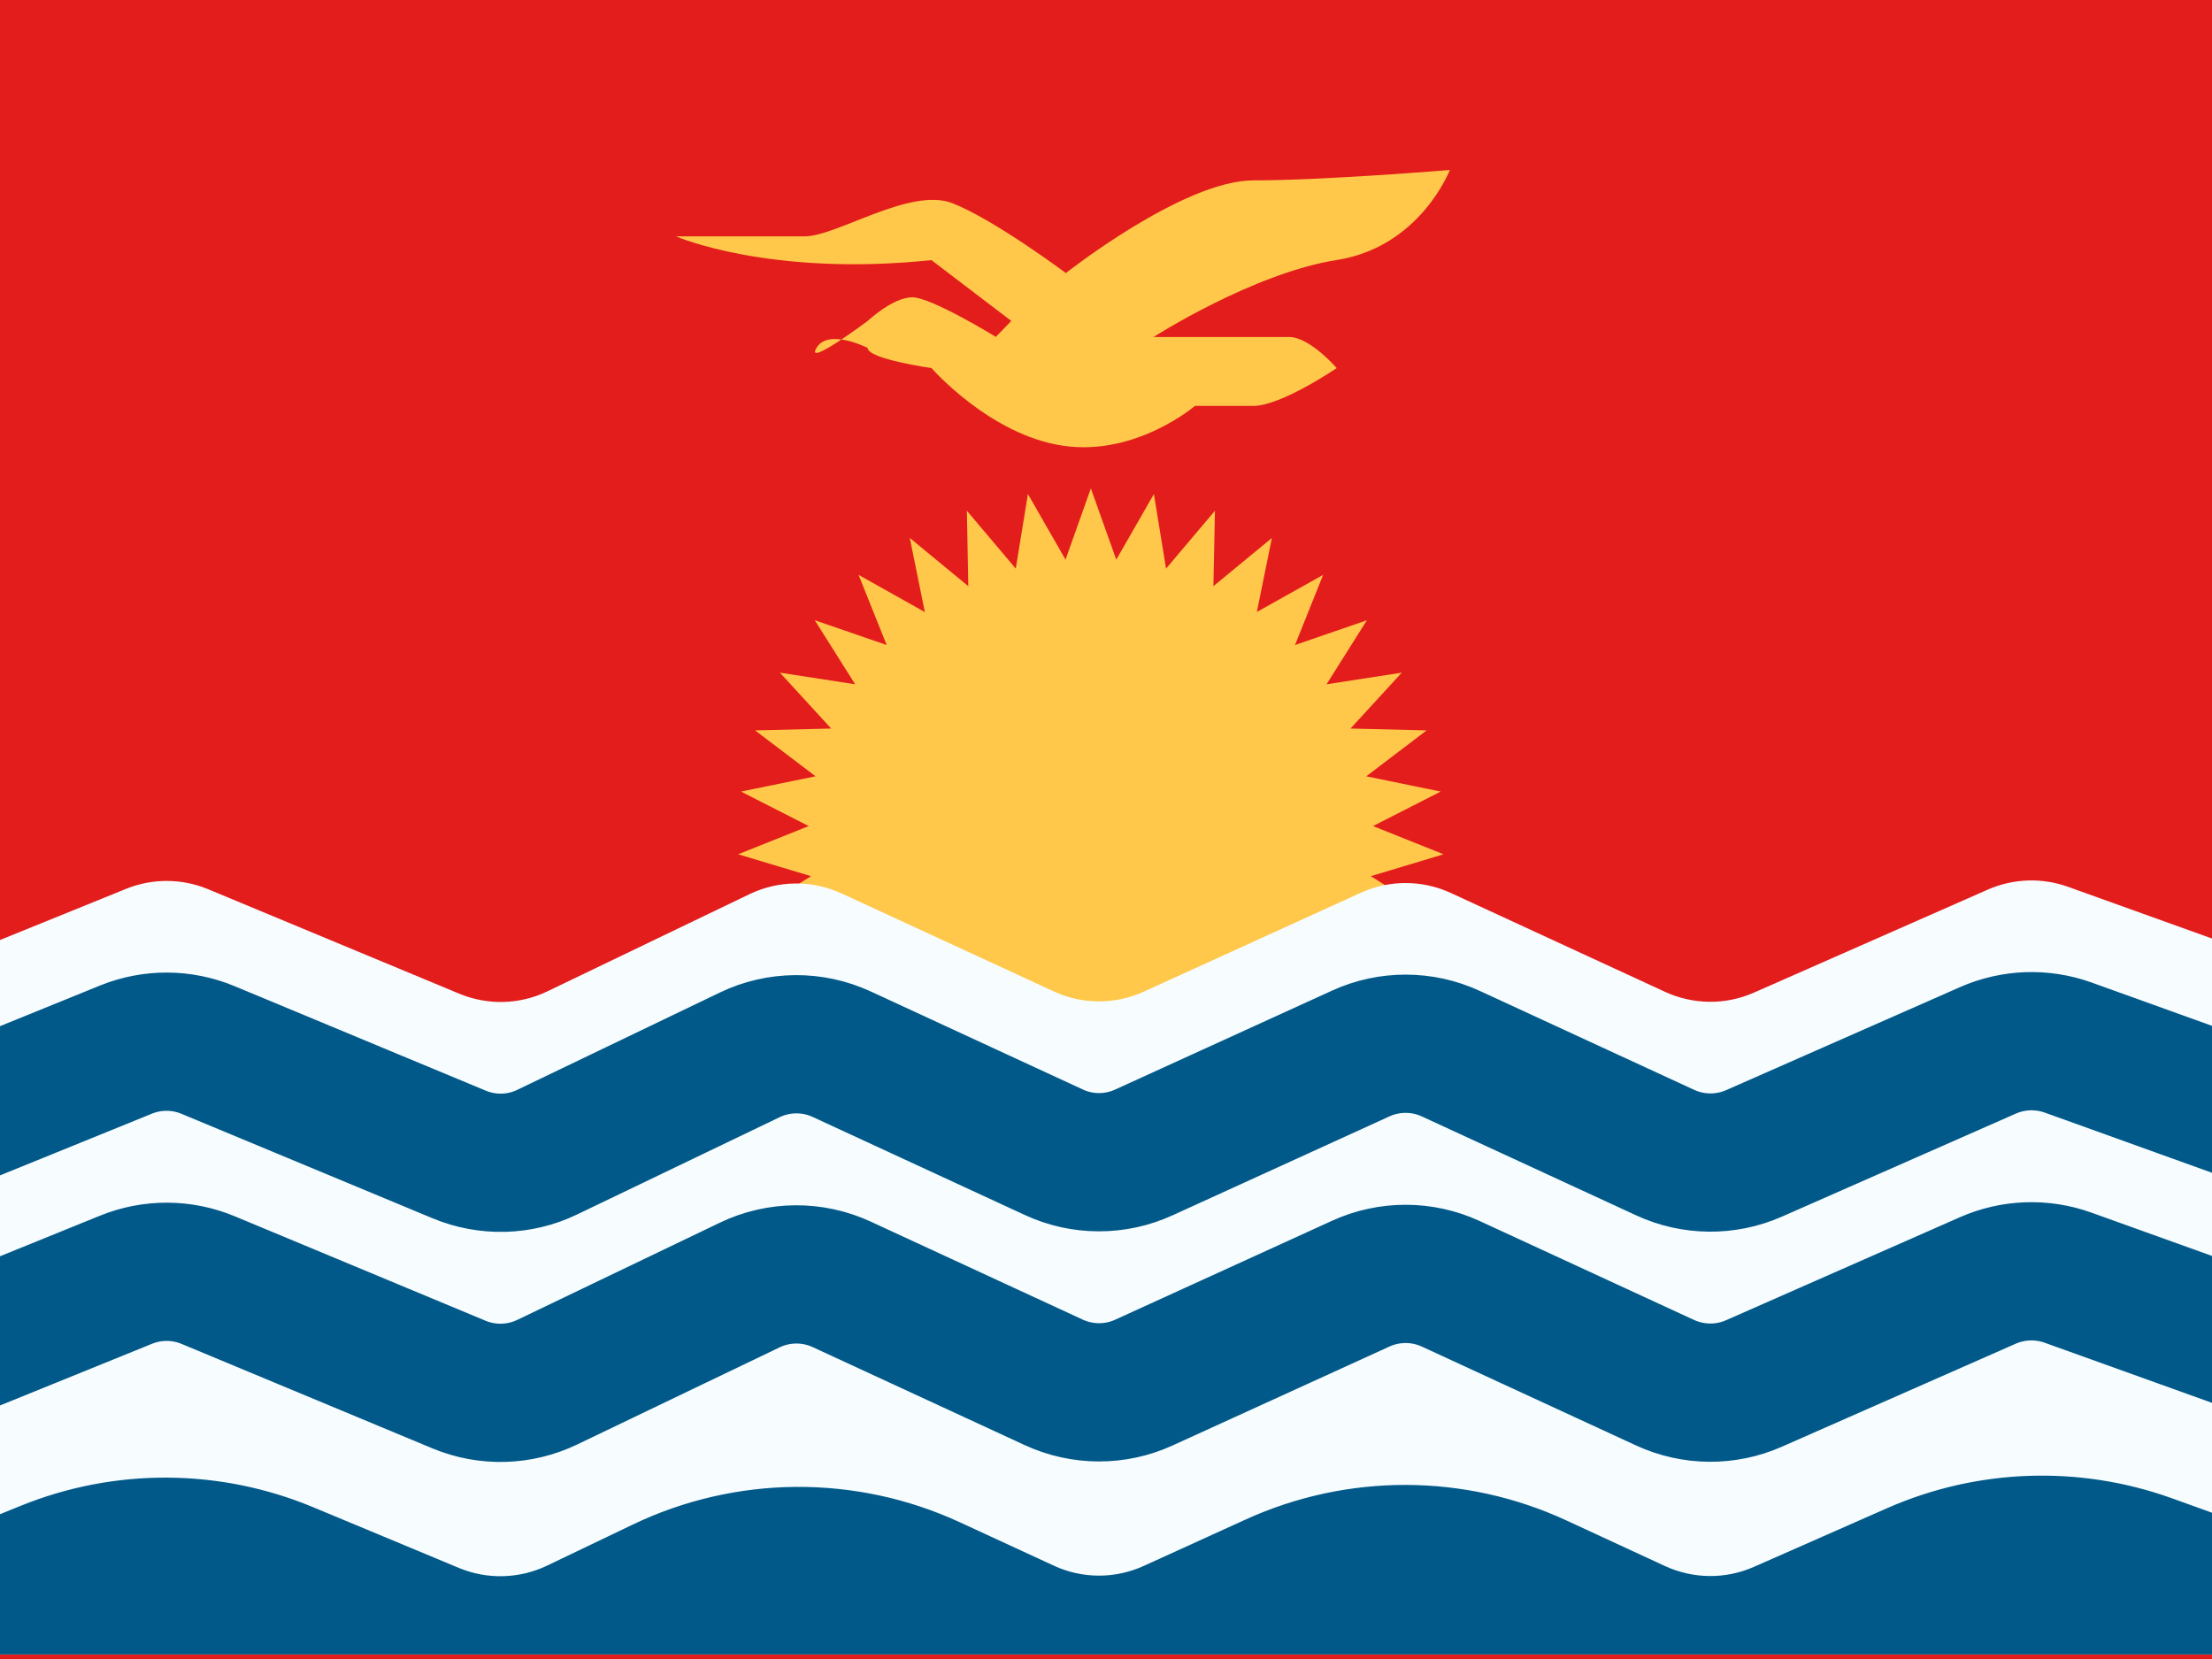
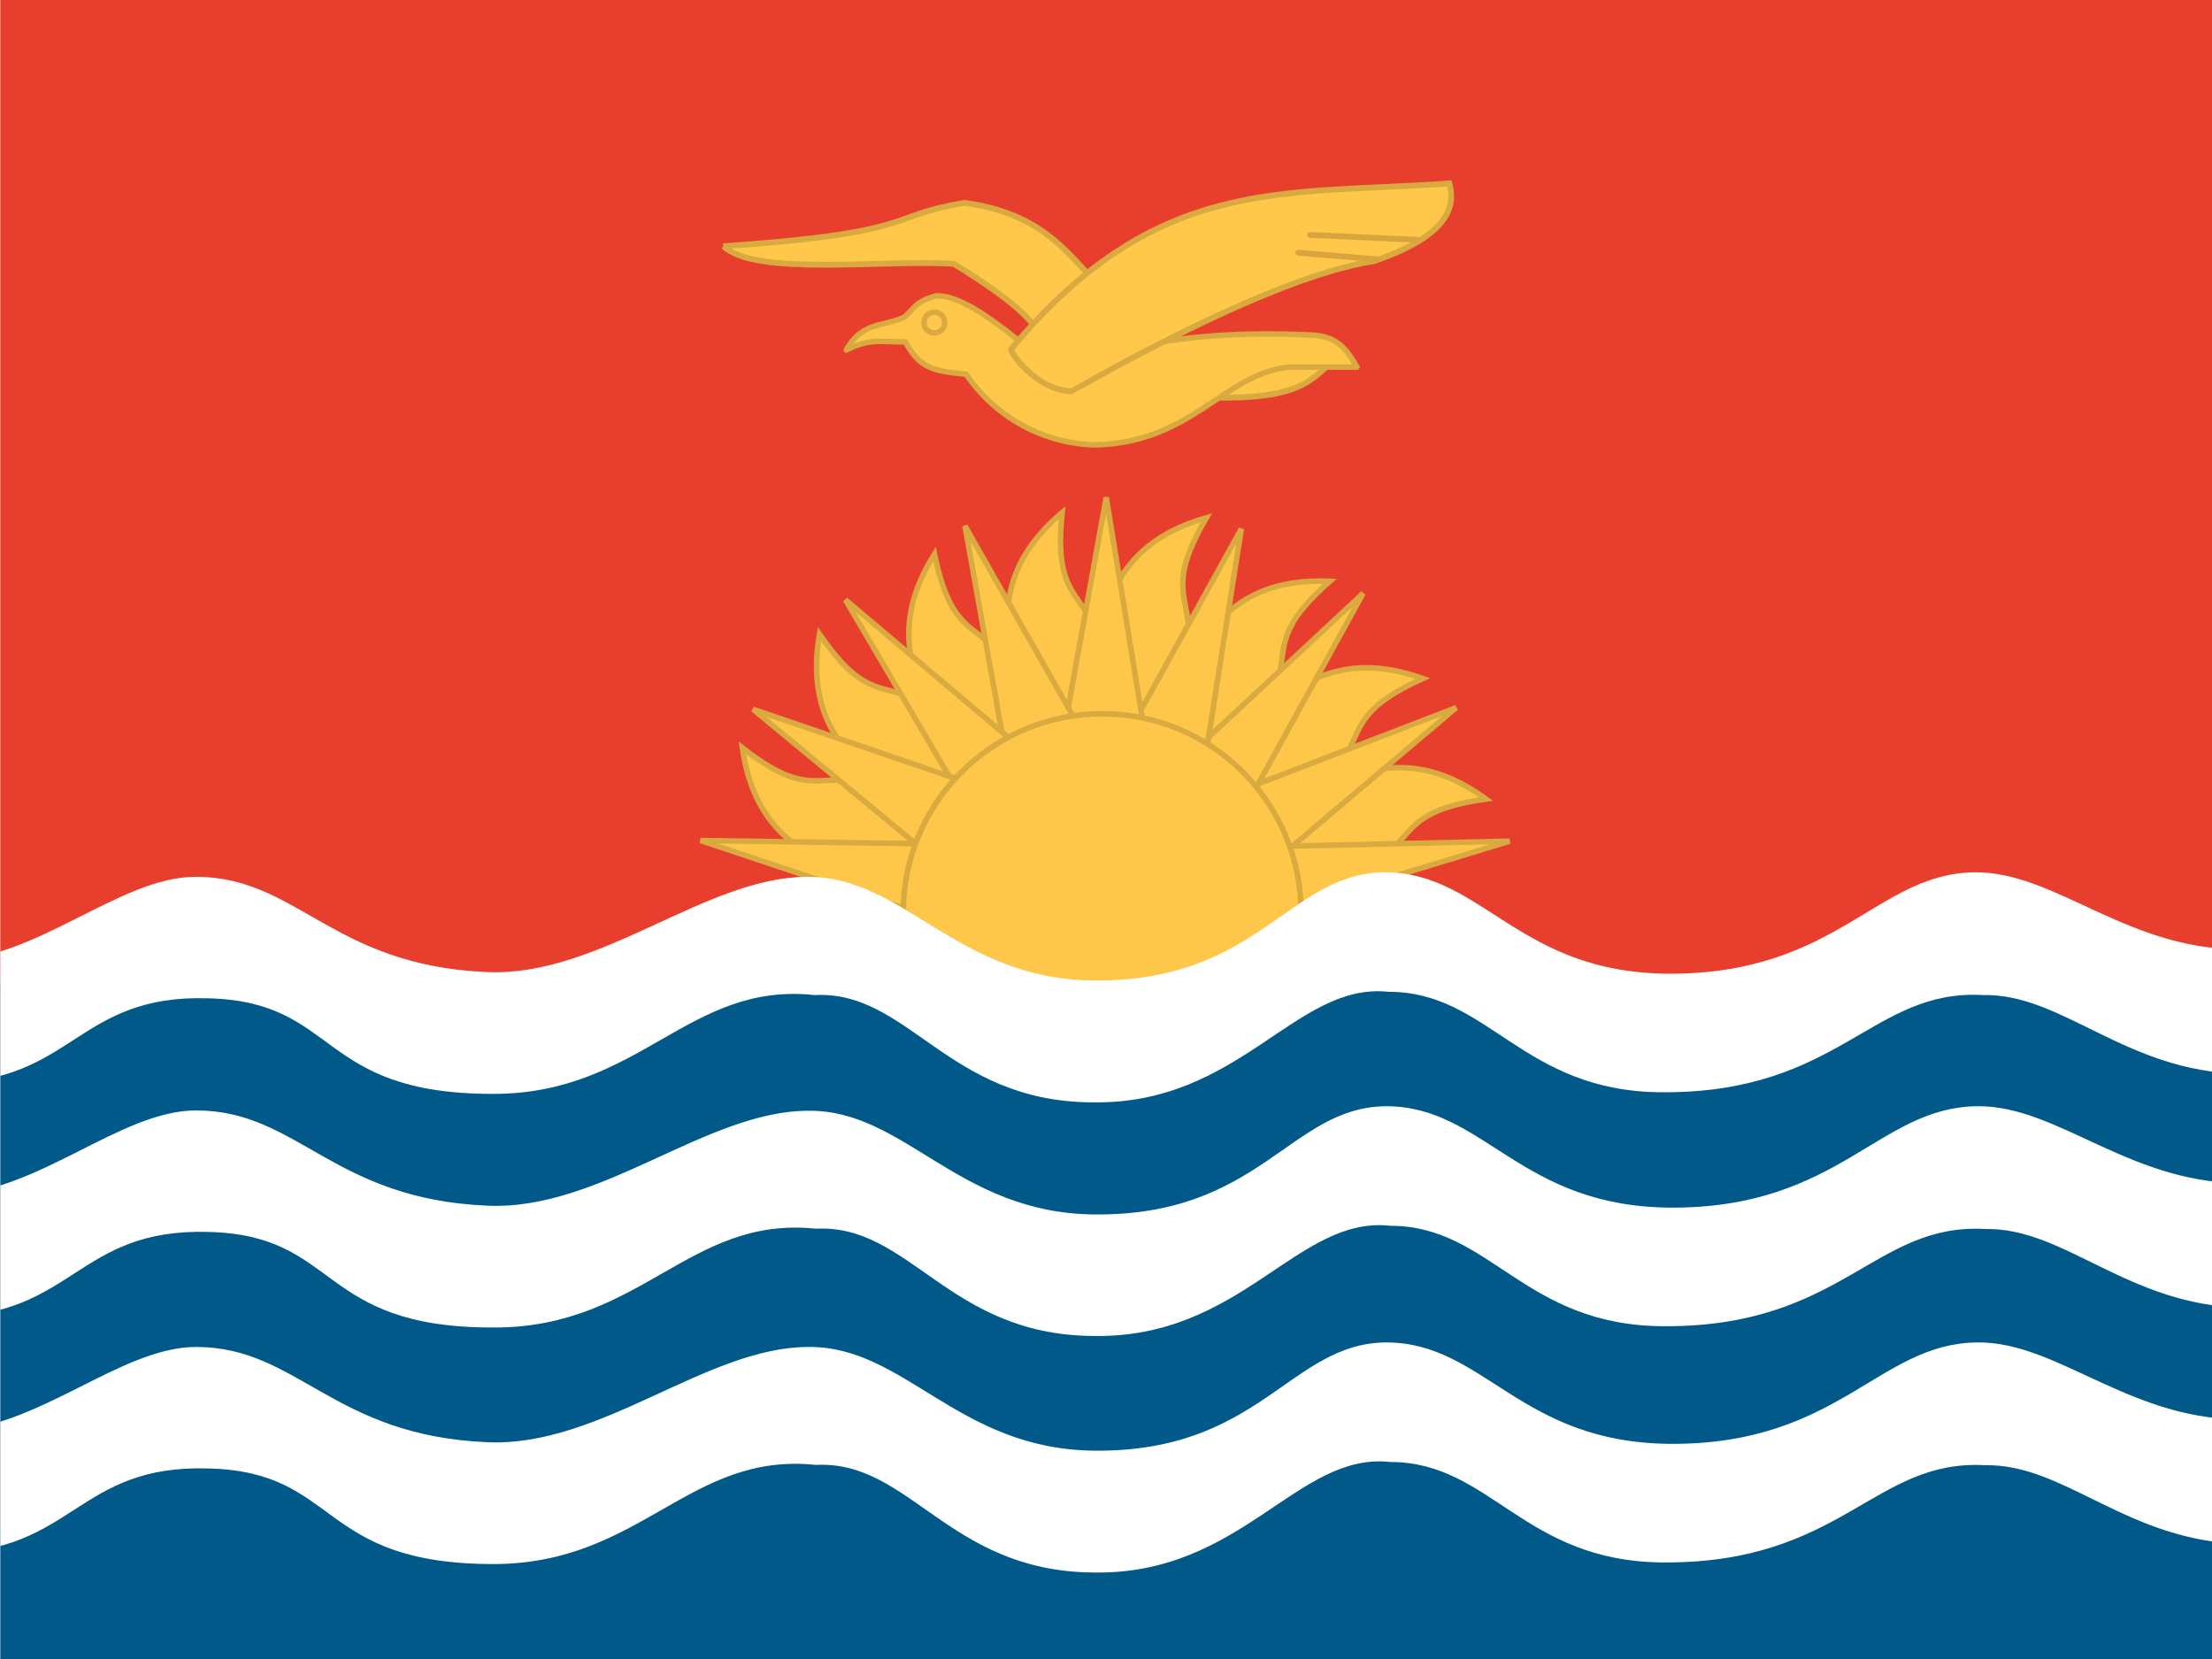
- <svg xmlns="http://www.w3.org/2000/svg" width="20" height="15" fill="none">
-   <mask id="a" width="20" height="15" x="0" y="0" maskUnits="userSpaceOnUse">
-     <path fill="#fff" d="M0 0h20v15H0z" />
-   </mask>
-   <g mask="url(#a)">
-     <path fill="#E31D1C" fill-rule="evenodd" d="M0 0v15h20V0H0z" clip-rule="evenodd" />
-     <mask id="b" width="20" height="15" x="0" y="0" maskUnits="userSpaceOnUse">
-       <path fill="#fff" fill-rule="evenodd" d="M0 0v15h20V0H0z" clip-rule="evenodd" />
-     </mask>
-     <g mask="url(#b)">
-       <path fill="#FFC84A" fill-rule="evenodd" d="m9.577 10.736.286-.62.286.62.17-.662.393.56.049-.68.487.48-.075-.677.566.387-.196-.654.627.28-.31-.609.667.165-.415-.543.686.044-.506-.462.683-.078-.581-.365.658-.198-.638-.255.612-.312-.673-.138.546-.415-.688-.017.463-.505-.68.105.365-.579-.65.224.254-.634-.599.335.136-.669-.529.436.014-.682-.442.523-.11-.674-.34.593-.23-.644-.229.644-.34-.593-.11.674-.442-.523.013.682-.529-.436.136.67-.599-.336.254.634-.65-.224.365.579-.68-.105.463.505-.688.017.547.415-.674.138.612.312-.638.255.659.198-.582.365.684.078-.507.462.686-.044-.415.543.668-.165-.311.61.627-.281-.196.654.566-.387-.075.678.488-.481.048.68.393-.56.17.662z" clip-rule="evenodd" />
-       <path fill="#F7FCFF" fill-rule="evenodd" d="m-.495 8.7 1.634-.663a.976.976 0 0 1 .743.003l2.269.944c.257.107.547.1.797-.02l1.83-.88a.976.976 0 0 1 .833-.005l1.917.885c.258.12.556.12.814.002l1.962-.894a.976.976 0 0 1 .814.002l1.937.894c.255.117.547.12.803.007l2.116-.932a.98.98 0 0 1 .724-.025l1.898.682v6.259H-.551L-.495 8.7z" clip-rule="evenodd" />
-       <mask id="c" width="22" height="8" x="-1" y="7" maskUnits="userSpaceOnUse">
-         <path fill="#fff" fill-rule="evenodd" d="m-.495 8.7 1.634-.663a.976.976 0 0 1 .743.003l2.269.944c.257.107.547.1.797-.02l1.83-.88a.976.976 0 0 1 .833-.005l1.917.885c.258.12.556.12.814.002l1.962-.894a.976.976 0 0 1 .814.002l1.937.894c.255.117.547.12.803.007l2.116-.932a.98.98 0 0 1 .724-.025l1.898.682v6.259H-.551L-.495 8.7z" clip-rule="evenodd" />
-       </mask>
-       <g mask="url(#c)">
-         <path stroke="#015989" stroke-width="1.25" d="m-.495 10.154 1.634-.664a.976.976 0 0 1 .743.004l2.269.944c.257.107.547.1.797-.021l1.83-.879a.976.976 0 0 1 .833-.006l1.917.886c.258.12.556.12.814.002l1.962-.895a.976.976 0 0 1 .814.002l1.937.894c.255.118.547.12.803.008l2.116-.932a.98.98 0 0 1 .724-.026l1.898.683m-21.091 2.08 1.634-.663a.977.977 0 0 1 .743.003l2.269.945a.976.976 0 0 0 .797-.022l1.83-.878a.976.976 0 0 1 .833-.006l1.917.886c.258.119.556.12.814.002l1.962-.895a.976.976 0 0 1 .814.002l1.937.894c.255.117.547.12.803.007l2.116-.932a.98.98 0 0 1 .724-.025l1.898.682" />
-         <path fill="#015989" fill-rule="evenodd" d="m-.495 13.892.682-.277a3.477 3.477 0 0 1 2.643.012l1.32.55a.978.978 0 0 0 .798-.022l.77-.369a3.476 3.476 0 0 1 2.961-.022l.849.392c.258.12.556.12.814.002l.918-.418a3.476 3.476 0 0 1 2.9.006l.895.414c.255.117.547.12.803.007l1.203-.53a3.476 3.476 0 0 1 2.577-.09l.958.345v2.072H-.38l-.115-2.072z" clip-rule="evenodd" />
-       </g>
-       <path fill="#FFC84A" fill-rule="evenodd" d="M6.113 2.137h1.162c.293 0 .954-.448 1.336-.3.382.15 1.026.632 1.026.632s1.062-.838 1.695-.838c.634 0 1.777-.094 1.777-.094s-.268.696-1.023.814c-.754.118-1.656.696-1.656.696h1.226c.187 0 .43.281.43.281s-.502.342-.754.342h-.528s-.534.458-1.193.36c-.66-.097-1.189-.702-1.189-.702s-.577-.082-.577-.182c0 0-.356-.182-.463 0-.107.182.463-.244.463-.244s.228-.214.403-.214c.174 0 .756.358.756.358l.14-.144-.722-.55c-1.47.153-2.31-.215-2.31-.215z" clip-rule="evenodd" />
-     </g>
+ <svg xmlns="http://www.w3.org/2000/svg" width="640" height="480">
+   <defs>
+     <clipPath id="a">
+       <path fill-opacity=".7" d="M-86.3 0h682.6v512H-86.3z" />
+     </clipPath>
+   </defs>
+   <g clip-path="url(#a)" transform="translate(81) scale(.9375)">
+     <path fill="#e73e2d" fill-rule="evenodd" d="M-164.3 0h835.8v306.5h-835.8z" />
+     <path fill="#fec74a" fill-rule="evenodd" stroke="#d8aa3f" stroke-width="1.7" d="M204.3 282.1c-19.4-15.2-55.6-10-61.6-51.3 27.7 21.5 22.7-1.2 64 19.3l-2.4 32z" />
+     <path fill="#fec74a" fill-rule="evenodd" stroke="#d8aa3f" stroke-width="1.7" d="M209.5 263.4c-13.9-20.4-50-26.6-43-67.7 19.9 28.9 22 5.7 55.2 37.9l-12.2 29.8z" />
+     <path fill="#fec74a" fill-rule="evenodd" stroke="#d8aa3f" stroke-width="1.7" d="M215.8 250c-5-24.1-36-43.6-13.8-79 7.2 34.4 18 13.8 36.4 56.2L215.8 250z" />
+     <path fill="#fec74a" fill-rule="evenodd" stroke="#d8aa3f" stroke-width="1.7" d="M230.3 237.6c2.7-24.5-20.8-52.6 11.1-79.4-3.6 34.9 13 18.7 17.5 64.6l-28.6 14.8z" />
+     <path fill="#fec74a" fill-rule="evenodd" stroke="#d8aa3f" stroke-width="1.7" d="M243.3 227.7c12.4-21.3 2.5-56.5 42.6-67.9-17.6 30.3 4.2 22.3-10.5 66l-32.1 1.9z" />
+     <path fill="#fec74a" fill-rule="evenodd" stroke="#d8aa3f" stroke-width="1.7" d="M262 230.3c18.6-16.2 20.4-52.8 62-50.9-26.3 23.2-3 22.5-31 59.4l-31-8.5z" />
+     <path fill="#fec74a" fill-rule="evenodd" stroke="#d8aa3f" stroke-width="1.7" d="M278.6 239.9c22.5-10.1 34.9-44.5 74.1-30.5-32 14.5-9.5 20.7-47 47.7l-27.1-17.2z" />
+     <path fill="#fec74a" fill-rule="evenodd" stroke="#d8aa3f" stroke-width="1.7" d="M292.5 255c24.4-3.4 46-33 79.7-8.4-34.7 4.9-15 17.1-58.5 32.5l-21.2-24.2z" />
+     <path fill="#fec74a" fill-rule="evenodd" stroke="#d8aa3f" stroke-width="1.7" d="M379.5 259.6l-112.1 2.5 4.7 30.2 107.4-32.7z" />
+     <path fill="#fec74a" fill-rule="evenodd" stroke="#d8aa3f" stroke-width="1.7" d="M363 218.4l-103.8 39.9 17.3 33.3 86.5-73.2z" />
+     <path fill="#fec74a" fill-rule="evenodd" stroke="#d8aa3f" stroke-width="1.7" d="M280.6 280.7l53.7-97.6-82.4 76.7 28.7 20.9z" />
+     <path fill="#fec74a" fill-rule="evenodd" stroke="#d8aa3f" stroke-width="1.7" d="M279.5 272.6l17.2-109.4-53.8 97.2 36.6 12.2z" />
+     <path fill="#fec74a" fill-rule="evenodd" stroke="#d8aa3f" stroke-width="1.7" d="M273 263.7l-18-110.2-20 110.7 38-.5z" />
+     <path fill="#fec74a" fill-rule="evenodd" stroke="#d8aa3f" stroke-width="1.7" d="M263.7 254.3l-52.3-92 20 111.8 32.3-19.8z" />
+     <path fill="#fec74a" fill-rule="evenodd" stroke="#d8aa3f" stroke-width="1.7" d="M255.6 253.6l-81.1-68.5 57.6 98 23.5-29.5z" />
+     <path fill="#fec74a" fill-rule="evenodd" stroke="#d8aa3f" stroke-width="1.7" d="M146 218.9l87 71.9 13.4-37.6L146 218.9z" />
+     <path fill="#fec74a" fill-rule="evenodd" stroke="#d8aa3f" stroke-width="1.7" d="M232.1 260.9l-102.3-1.5 101.9 34 .4-32.5z" />
+     <path fill="#fec74a" fill-rule="evenodd" stroke="#d8aa3f" stroke-width="1.7" d="M315.1 279.2a61.4 61.4 0 1 1-122.7 0 61.4 61.4 0 0 1 122.7 0z" />
+     <path fill="#005989" fill-rule="evenodd" d="M-165.1 303.4h839.9V512h-840z" />
+     <path fill="#fff" fill-rule="evenodd" d="M-165.6 454c15.6 7.2 38 25.3 62 25.3 40-.3 41-27.4 81.6-26.1 40.7 1 33.3 29.6 88.2 29.5 45.4-.2 60-34.7 99.2-30.6 29-1.5 40.8 32.7 85.3 33.2 46.2 1 63.1-37.3 92-34.1 31 0 41 30.8 84.3 31 55.2.3 64.9-32 99.3-30 24.6-.5 44 23.7 80 24.3 28.6.5 52.7-21.2 69-29l.7-36.8c-17 6.3-42.4 27.1-67.7 27.3-36.6 1.4-59.1-24-84.5-23.7-30.4.3-42.5 31.3-94 31.3-47.2 0-58-31.3-88.4-31.3-29.7.2-38.8 34-90.3 33.4-42-.5-58.3-32.3-88-32-31.5 0-64 30.9-99 29.4-48-2-58.5-29.4-90-29.4-23.5 0-49 25.6-77.3 26-28.2.5-59.9-25.5-62.8-26l.4 38.3zm0-73c15.6 7.3 38 25.4 62 25.4 40-.3 41-27.4 81.6-26.2 40.7 1 33.3 29.7 88.2 29.5 45.4 0 60-34.6 99.2-30.5 29-1.5 40.8 32.7 85.3 33.1 46.2 1 63.1-37.2 92-34 31 0 41 30.8 84.3 31 55.2.3 64.9-32 99.3-30 24.6-.5 44 23.7 80 24.3 28.6.5 52.7-21.2 69-29l.7-36.8c-17 6.3-42.4 27-67.7 27.3-36.6 1.3-59.1-24-84.5-23.7-30.4.3-42.5 31.3-94 31.3-47.2 0-58-31.3-88.4-31.3-29.7.2-38.8 34-90.3 33.4-42-.5-58.3-32.3-88-32-31.5 0-64 30.8-99 29.3-48-2-58.5-29.4-90-29.4-23.5 0-49 25.7-77.3 26.1-28.2.4-59.9-25.5-62.8-26l.4 38.3z" />
+     <path fill="#fff" fill-rule="evenodd" d="M-165.6 309c15.6 7.2 38 25.2 61.9 25.2 40-.2 41-27.4 81.6-26.1 40.6 1 33.2 29.6 88.1 29.5 45.3-.1 60-34.7 99-30.5 29-1.5 40.8 32.7 85.3 33.1 46.1 1 63-37.3 92-34.1 30.8 0 41 30.8 84.2 31 55 .3 64.7-32 99.2-30 24.5-.5 43.9 23.7 79.8 24.3 28.7.5 52.7-21.2 69-29l.7-36.8c-17 6.4-42.3 27.1-67.7 27.3-36.4 1.4-59-23.9-84.4-23.7-30.3.3-42.4 31.3-94 31.3-47 0-57.8-31.3-88.2-31.3-29.7.3-38.8 34-90.1 33.4-42-.5-58.3-32.2-88-32-31.5 0-64 30.9-98.8 29.4-48.1-2-58.5-29.4-90-29.4-23.5 0-48.9 25.6-77.2 26-28.2.5-59.8-25.4-62.8-26l.4 38.3z" />
+     <path fill="#ffc84b" fill-rule="evenodd" stroke="#d8aa3f" stroke-width="1.8" d="M136.8 76c61-4.2 50-9.4 74.5-13.4 31 4.3 34.5 23 51.8 34.5 0 0-6.5 22-27.7 18.9-2.9-8.8 10.2-11.6-27.5-34.6-22-1.3-61.3 3.9-71-5.4zm189.3 33.9l-44 1.8v10.9c29.7 1 35-3 44-12.7z" />
+     <path fill="#ffc84b" fill-rule="evenodd" stroke="#d8aa3f" stroke-linejoin="round" stroke-width="1.7" d="M174.8 108c7.7-3.9 11.5-2.3 18.2-2.5 4.5 8.3 8.8 9 18.8 10a49.5 49.5 0 0 0 39.9 21.8c29.9-.8 39.4-21.7 59.5-24h21.2c-3.5-6-6.3-9.5-14-9.9-15.8-.8-36.2-.4-54 3.6l-25.1 6.3c-7.4-3.6-25.3-22.4-36.8-22-6.7 1.8-6.7 4.1-10 6.7-6.5 2.8-13 1.4-17.7 10z" />
+     <path fill="#ffc84b" fill-rule="evenodd" stroke="#d8aa3f" stroke-width="1.7" d="M205.1 99a3.2 3.2 0 1 1-6.3 0 3.2 3.2 0 0 1 6.3 0z" />
+     <path fill="#ffc84b" fill-rule="evenodd" stroke="#d8aa3f" stroke-width="1.8" d="M225.6 107.8c44.9-54.1 84.1-47.5 135.3-51.2 1.7 6.3 1 15.7-23.3 24-33.4 5-93.1 40.2-93.4 40.2-11.1-.6-18.9-12.2-18.6-13z" />
+     <path fill="none" stroke="#d9a43e" stroke-linecap="round" stroke-width="1.8" d="M317.9 72.5L351 74m-36.7 4l24.1 2" />
  </g>
</svg>
